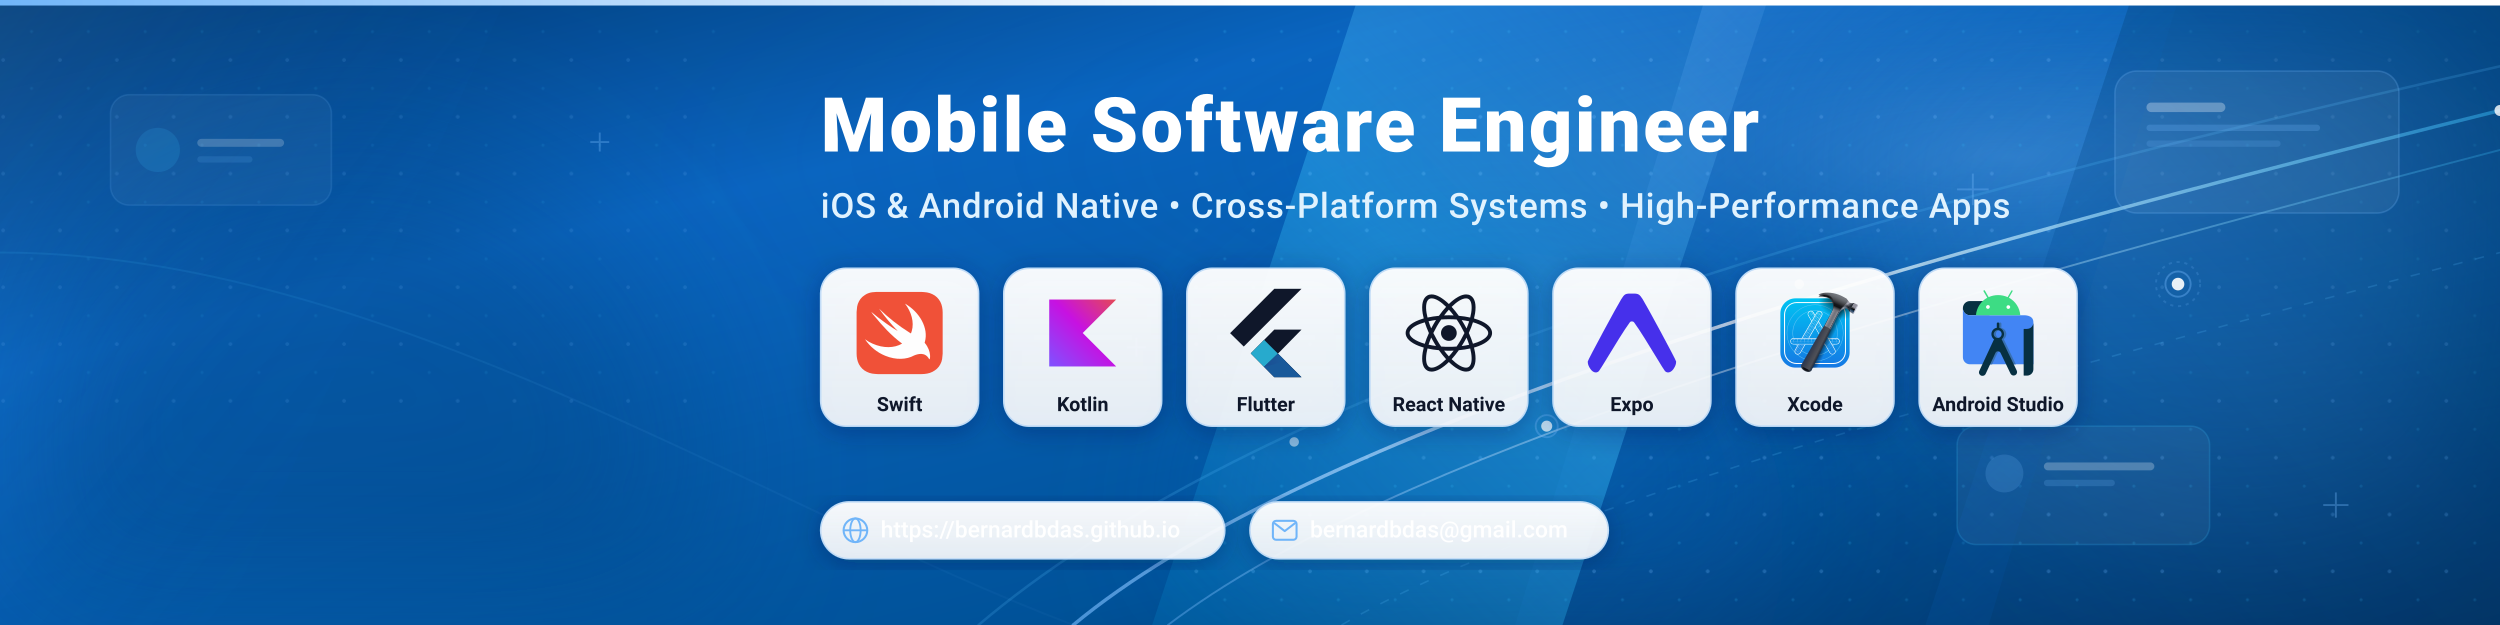
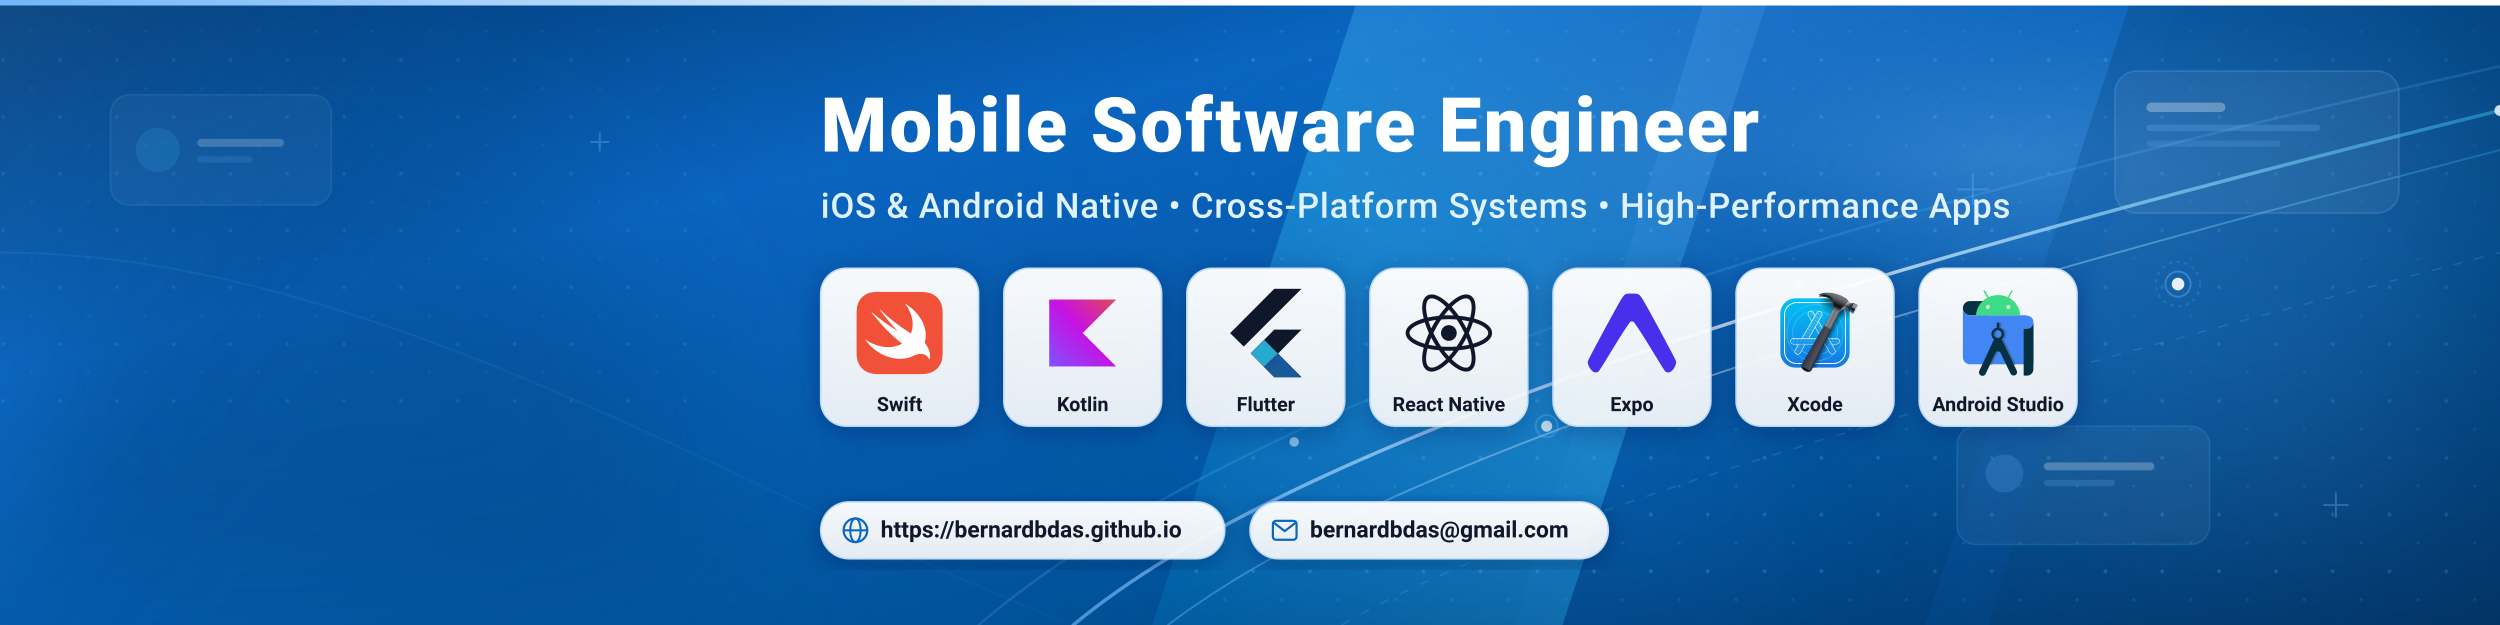
<svg xmlns="http://www.w3.org/2000/svg" width="1584" height="396" viewBox="0 0 1584 396">
  <defs>
    <linearGradient id="bgGrad_linkedin" x1="0%" y1="0%" x2="100%" y2="100%">
      <stop offset="0%" stop-color="#003870" />
      <stop offset="35%" stop-color="#0A66C2" />
      <stop offset="100%" stop-color="#002447" />
    </linearGradient>
    <linearGradient id="cardGrad_linkedin" x1="0%" y1="0%" x2="0%" y2="100%">
      <stop offset="0%" stop-color="#FFFFFF" stop-opacity="0.96" />
      <stop offset="100%" stop-color="#F4F7FB" stop-opacity="0.92" />
    </linearGradient>
    <linearGradient id="accentGlow_linkedin" x1="0%" y1="0%" x2="100%" y2="0%">
      <stop offset="0%" stop-color="#70B5F9" />
      <stop offset="50%" stop-color="#FFFFFF" />
    </linearGradient>
    <filter id="cardShadow_linkedin" x="-20%" y="-20%" width="140%" height="140%">
      <feDropShadow dx="0" dy="3" stdDeviation="8" flood-color="#001E3D" flood-opacity="0.32" />
    </filter>
    <linearGradient id="li_platform_bg" x1="0%" y1="0%" x2="100%" y2="100%">
      <stop offset="0%" stop-color="#003870" />
      <stop offset="30%" stop-color="#0A66C2" />
      <stop offset="70%" stop-color="#005299" />
      <stop offset="100%" stop-color="#002952" />
    </linearGradient>
    <linearGradient id="li_facet_1" x1="0%" y1="0%" x2="100%" y2="100%">
      <stop offset="0%" stop-color="#70B5F9" stop-opacity="0.35" />
      <stop offset="50%" stop-color="#0A66C2" stop-opacity="0.10" />
      <stop offset="100%" stop-color="#004182" stop-opacity="0.40" />
    </linearGradient>
    <linearGradient id="li_facet_2" x1="0%" y1="100%" x2="100%" y2="0%">
      <stop offset="0%" stop-color="#0284C7" stop-opacity="0.25" />
      <stop offset="50%" stop-color="#38BDF8" stop-opacity="0.40" />
      <stop offset="100%" stop-color="#70B5F9" stop-opacity="0.15" />
    </linearGradient>
    <linearGradient id="li_facet_3" x1="100%" y1="0%" x2="0%" y2="100%">
      <stop offset="0%" stop-color="#002D54" stop-opacity="0.50" />
      <stop offset="100%" stop-color="#0A66C2" stop-opacity="0.15" />
    </linearGradient>
    <linearGradient id="li_arc_glow" x1="0%" y1="0%" x2="100%" y2="0%">
      <stop offset="0%" stop-color="#70B5F9" stop-opacity="0.65" />
      <stop offset="50%" stop-color="#FFFFFF" stop-opacity="0.80" />
      <stop offset="100%" stop-color="#38BDF8" stop-opacity="0.45" />
    </linearGradient>
    <linearGradient id="li_arc_secondary" x1="0%" y1="0%" x2="100%" y2="100%">
      <stop offset="0%" stop-color="#38BDF8" stop-opacity="0.30" />
      <stop offset="100%" stop-color="#70B5F9" stop-opacity="0.10" />
    </linearGradient>
    <pattern id="li_dot_matrix" width="36" height="36" patternUnits="userSpaceOnUse">
      <circle cx="2" cy="2" r="1.2" fill="#70B5F9" opacity="0.30" />
      <circle cx="20" cy="20" r="1.0" fill="#38BDF8" opacity="0.20" />
    </pattern>
    <radialGradient id="li_center_glow" cx="80%" cy="25%" r="55%">
      <stop offset="0%" stop-color="#70B5F9" stop-opacity="0.30" />
      <stop offset="50%" stop-color="#0A66C2" stop-opacity="0.10" />
      <stop offset="100%" stop-color="#002952" stop-opacity="0" />
    </radialGradient>
  </defs>
  <rect width="1584" height="396" fill="url(#li_platform_bg)" />
  <g id="pattern_layer" opacity="1.00">
    <rect width="1584" height="396" fill="url(#li_center_glow)" />
    <circle cx="1420" cy="80" r="240" fill="#70B5F9" opacity="0.20" filter="blur(65px)" />
    <circle cx="220" cy="310" r="220" fill="#003A70" opacity="0.35" filter="blur(60px)" />
    <circle cx="950" cy="340" r="180" fill="#0A66C2" opacity="0.25" filter="blur(50px)" />
    <rect x="750" y="0" width="834" height="396" fill="url(#li_dot_matrix)" />
    <rect x="0" y="0" width="460" height="260" fill="url(#li_dot_matrix)" opacity="0.5" />
    <g>
      <polygon points="1350,0 1584,0 1584,396 1220,396" fill="url(#li_facet_3)" />
      <polygon points="1080,0 1380,0 1260,396 960,396" fill="url(#li_facet_1)" />
      <polygon points="860,0 1120,0 990,396 730,396" fill="url(#li_facet_2)" />
      <polygon points="0,0 320,0 140,396 0,396" fill="url(#li_facet_1)" opacity="0.4" />
    </g>
    <g fill="none">
      <path d="M 680 396 C 820 280, 1140 180, 1584 70" stroke="url(#li_arc_glow)" stroke-width="2.2" stroke-linecap="round" />
      <path d="M 740 396 C 880 290, 1180 200, 1584 95" stroke="url(#li_arc_glow)" stroke-width="1.2" stroke-opacity="0.6" stroke-linecap="round" />
      <path d="M 620 396 C 780 260, 1100 150, 1584 42" stroke="url(#li_arc_secondary)" stroke-width="1.6" stroke-linecap="round" />
      <path d="M 850 396 C 980 320, 1280 240, 1584 160" stroke="url(#li_arc_secondary)" stroke-width="1.0" stroke-dasharray="6,8" />
      <path d="M 0 160 C 240 160, 480 320, 680 396" stroke="url(#li_arc_secondary)" stroke-width="1.2" stroke-opacity="0.4" />
    </g>
    <g>
      <rect x="1340" y="45" width="180" height="90" rx="14" fill="#FFFFFF" fill-opacity="0.06" stroke="#70B5F9" stroke-width="1" stroke-opacity="0.25" />
      <rect x="1360" y="65" width="50" height="6" rx="3" fill="#FFFFFF" fill-opacity="0.3" />
      <rect x="1360" y="79" width="110" height="4" rx="2" fill="#70B5F9" fill-opacity="0.25" />
      <rect x="1360" y="89" width="85" height="4" rx="2" fill="#70B5F9" fill-opacity="0.18" />
      <rect x="1240" y="270" width="160" height="75" rx="12" fill="#FFFFFF" fill-opacity="0.05" stroke="#38BDF8" stroke-width="1" stroke-opacity="0.20" />
      <circle cx="1270" cy="300" r="12" fill="#70B5F9" fill-opacity="0.2" />
      <rect x="1295" y="293" width="70" height="5" rx="2.5" fill="#FFFFFF" fill-opacity="0.25" />
      <rect x="1295" y="304" width="45" height="4" rx="2" fill="#70B5F9" fill-opacity="0.2" />
      <rect x="70" y="60" width="140" height="70" rx="12" fill="#FFFFFF" fill-opacity="0.04" stroke="#70B5F9" stroke-width="1" stroke-opacity="0.15" />
      <circle cx="100" cy="95" r="14" fill="#38BDF8" fill-opacity="0.15" />
      <rect x="125" y="88" width="55" height="5" rx="2.5" fill="#FFFFFF" fill-opacity="0.2" />
      <rect x="125" y="99" width="35" height="4" rx="2" fill="#70B5F9" fill-opacity="0.15" />
    </g>
    <g fill="#FFFFFF">
      <circle cx="1584" cy="70" r="3.5" opacity="0.8" />
      <circle cx="1380" cy="180" r="4.0" opacity="0.9" />
      <circle cx="1140" cy="180" r="3.0" opacity="0.6" />
      <circle cx="980" cy="270" r="3.5" opacity="0.7" />
      <circle cx="820" cy="280" r="3.0" opacity="0.5" />
    </g>
    <g fill="none" stroke="#70B5F9" stroke-width="1.2">
      <circle cx="1380" cy="180" r="8" opacity="0.4" />
      <circle cx="1380" cy="180" r="14" opacity="0.2" stroke-dasharray="2,3" />
      <circle cx="980" cy="270" r="7" opacity="0.35" />
    </g>
    <g stroke="#70B5F9" stroke-width="1.2" stroke-opacity="0.35">
      <path d="M 1250 120 L 1250 110 M 1250 120 L 1250 130 M 1250 120 L 1240 120 M 1250 120 L 1260 120" />
      <path d="M 1480 320 L 1480 312 M 1480 320 L 1480 328 M 1480 320 L 1472 320 M 1480 320 L 1488 320" />
      <path d="M 720 220 L 720 214 M 720 220 L 720 226 M 720 220 L 714 220 M 720 220 L 726 220" />
      <path d="M 380 90 L 380 84 M 380 90 L 380 96 M 380 90 L 374 90 M 380 90 L 386 90" />
    </g>
  </g>
  <rect x="0" y="0" width="1584" height="3.5" fill="url(#accentGlow_linkedin)" />
  <text x="520" y="96" font-family="system-ui, -apple-system, BlinkMacSystemFont, 'Segoe UI', Roboto, sans-serif" font-size="48" font-weight="800" fill="#FFFFFF" letter-spacing="1.5">Mobile Software Engineer</text>
  <text x="520" y="138" font-family="system-ui, -apple-system, BlinkMacSystemFont, 'Segoe UI', Roboto, sans-serif" font-size="22" font-weight="500" fill="#E0F2FE" letter-spacing="0.5">iOS &amp; Android Native • Cross-Platform Systems • High-Performance Apps</text>
  <g transform="translate(520, 170)">
    <rect width="100" height="100" rx="16" fill="url(#cardGrad_linkedin)" stroke="#C2DCF7" stroke-width="1" filter="url(#cardShadow_linkedin)" />
    <svg x="22.0" y="13.0" width="56.0" height="56.0" viewBox="0 0 128 128">
      <path fill="#f05138" d="M126.33 34.06a39.32 39.32 0 00-.79-7.83 28.78 28.78 0 00-2.65-7.58 28.84 28.84 0 00-4.76-6.32 23.42 23.42 0 00-6.62-4.55 27.27 27.27 0 00-7.68-2.53c-2.65-.51-5.56-.51-8.21-.76H30.25a45.46 45.46 0 00-6.09.51 21.82 21.82 0 00-5.82 1.52c-.53.25-1.32.51-1.85.76a33.82 33.82 0 00-5 3.28c-.53.51-1.06.76-1.59 1.26a22.41 22.41 0 00-4.76 6.32 23.61 23.61 0 00-2.65 7.58 78.5 78.5 0 00-.79 7.83v60.39a39.32 39.32 0 00.79 7.83 28.78 28.78 0 002.65 7.58 28.84 28.84 0 004.76 6.32 23.42 23.42 0 006.62 4.55 27.27 27.27 0 007.68 2.53c2.65.51 5.56.51 8.21.76h63.22a45.08 45.08 0 008.21-.76 27.27 27.27 0 007.68-2.53 30.13 30.13 0 006.62-4.55 22.41 22.41 0 004.76-6.32 23.61 23.61 0 002.65-7.58 78.49 78.49 0 00.79-7.83V34.06z" />
      <path fill="#fefefe" d="M85 96.5c-11.11 6.13-26.38 6.76-41.75.47A64.53 64.53 0 0113.84 73a50 50 0 0010.85 6.32c15.87 7.1 31.73 6.61 42.9 0-15.9-11.66-29.4-26.82-39.46-39.2a43.47 43.47 0 01-5.29-6.82c12.16 10.61 31.5 24 38.38 27.79a271.77 271.77 0 01-27-32.34 266.8 266.8 0 0044.47 34.87c.71.38 1.26.7 1.7 1a32.7 32.7 0 001.21-3.51c3.71-12.89-.53-27.54-9.79-39.67C93.25 33.81 106 57.05 100.66 76.51c-.14.53-.29 1-.45 1.55l.19.22c10.59 12.63 7.68 26 6.35 23.5C101 91 90.37 94.33 85 96.5z" />
    </svg>
    <text x="50.0" y="90.5" font-family="system-ui, -apple-system, BlinkMacSystemFont, 'Segoe UI', Roboto, sans-serif" font-size="12.5" font-weight="600" fill="#0F172A" text-anchor="middle">Swift</text>
  </g>
  <g transform="translate(636, 170)">
    <rect width="100" height="100" rx="16" fill="url(#cardGrad_linkedin)" stroke="#C2DCF7" stroke-width="1" filter="url(#cardShadow_linkedin)" />
    <svg x="22.0" y="13.0" width="56.0" height="56.0" viewBox="0 0 128 128">
      <defs>
        <linearGradient id="b1_a" x1="500.003" x2="-.097" y1="579.106" y2="1079.206" gradientTransform="translate(15.534 -96.774) scale(.1939)" gradientUnits="userSpaceOnUse">
          <stop offset=".003" stop-color="#e44857" />
          <stop offset=".469" stop-color="#c711e1" />
          <stop offset="1" stop-color="#7f52ff" />
        </linearGradient>
      </defs>
      <path fill="url(#b1_a)" d="M112.484 112.484H15.516V15.516h96.968L64 64Zm0 0" />
    </svg>
    <text x="50.0" y="90.5" font-family="system-ui, -apple-system, BlinkMacSystemFont, 'Segoe UI', Roboto, sans-serif" font-size="12.5" font-weight="600" fill="#0F172A" text-anchor="middle">Kotlin</text>
  </g>
  <g transform="translate(752, 170)">
    <rect width="100" height="100" rx="16" fill="url(#cardGrad_linkedin)" stroke="#C2DCF7" stroke-width="1" filter="url(#cardShadow_linkedin)" />
    <svg x="22.0" y="13.0" width="56.0" height="56.0" viewBox="0 0 128 128">
      <g fill="#3FB6D3">
        <path d="M12.3 64.2L76.3 0h39.4L32.1 83.6zM76.3 128h39.4L81.6 93.9l34.1-34.8H76.3L42.2 93.5z" fill="#0F172A" />
      </g>
      <path fill="#27AACD" d="M81.6 93.9l-20-20-19.4 19.6 19.4 19.6z" />
      <path fill="#19599A" d="M115.7 128L81.6 93.9l-20 19.2L76.3 128z" />
      <linearGradient id="b2_flutter-original-a" gradientUnits="userSpaceOnUse" x1="59.365" y1="116.36" x2="86.825" y2="99.399">
        <stop offset="0" stop-color="#1b4e94" />
        <stop offset=".63" stop-color="#1a5497" />
        <stop offset="1" stop-color="#195a9b" />
      </linearGradient>
      <path fill="url(#b2_flutter-original-a)" d="M61.6 113.1l30.8-8.4-10.8-10.8z" />
    </svg>
    <text x="50.0" y="90.5" font-family="system-ui, -apple-system, BlinkMacSystemFont, 'Segoe UI', Roboto, sans-serif" font-size="12.5" font-weight="600" fill="#0F172A" text-anchor="middle">Flutter</text>
  </g>
  <g transform="translate(868, 170)">
    <rect width="100" height="100" rx="16" fill="url(#cardGrad_linkedin)" stroke="#C2DCF7" stroke-width="1" filter="url(#cardShadow_linkedin)" />
    <svg x="22.0" y="13.0" width="56.0" height="56.0" viewBox="0 0 128 128">
      <g fill="#61DAFB">
        <circle cx="64" cy="64" r="11.4" fill="#0F172A" />
        <path d="M107.3 45.2c-2.2-.8-4.5-1.6-6.9-2.3.6-2.4 1.1-4.8 1.5-7.1 2.1-13.2-.2-22.5-6.6-26.1-1.9-1.1-4-1.6-6.4-1.6-7 0-15.9 5.2-24.9 13.9-9-8.7-17.9-13.9-24.9-13.9-2.4 0-4.5.5-6.4 1.6-6.4 3.7-8.7 13-6.6 26.1.4 2.3.9 4.7 1.5 7.1-2.4.7-4.7 1.4-6.9 2.3C8.2 50 1.4 56.6 1.4 64s6.9 14 19.3 18.8c2.2.8 4.5 1.6 6.9 2.3-.6 2.4-1.1 4.8-1.5 7.1-2.1 13.2.2 22.5 6.6 26.1 1.9 1.1 4 1.6 6.4 1.6 7.1 0 16-5.2 24.9-13.9 9 8.7 17.9 13.9 24.9 13.9 2.4 0 4.5-.5 6.4-1.6 6.4-3.7 8.7-13 6.6-26.1-.4-2.3-.9-4.7-1.5-7.1 2.4-.7 4.7-1.4 6.9-2.3 12.5-4.8 19.3-11.4 19.3-18.8s-6.8-14-19.3-18.8zM92.5 14.7c4.1 2.4 5.5 9.8 3.8 20.3-.3 2.1-.8 4.3-1.4 6.6-5.2-1.2-10.7-2-16.5-2.5-3.4-4.8-6.9-9.1-10.4-13 7.4-7.3 14.9-12.3 21-12.3 1.3 0 2.5.3 3.5.9zM81.3 74c-1.8 3.2-3.9 6.4-6.1 9.6-3.7.3-7.4.4-11.2.4-3.9 0-7.6-.1-11.2-.4-2.2-3.2-4.2-6.4-6-9.6-1.9-3.3-3.7-6.7-5.3-10 1.6-3.3 3.4-6.7 5.3-10 1.8-3.2 3.9-6.4 6.1-9.6 3.7-.3 7.4-.4 11.2-.4 3.9 0 7.6.1 11.2.4 2.2 3.2 4.2 6.4 6 9.6 1.9 3.3 3.7 6.7 5.3 10-1.7 3.3-3.4 6.6-5.3 10zm8.3-3.3c1.5 3.5 2.7 6.9 3.8 10.3-3.4.8-7 1.4-10.8 1.9 1.2-1.9 2.5-3.9 3.6-6 1.2-2.1 2.3-4.2 3.4-6.2zM64 97.8c-2.4-2.6-4.7-5.4-6.9-8.3 2.3.1 4.6.2 6.9.2 2.3 0 4.6-.1 6.9-.2-2.2 2.9-4.5 5.7-6.9 8.3zm-18.6-15c-3.8-.5-7.4-1.1-10.8-1.9 1.1-3.3 2.3-6.8 3.8-10.3 1.1 2 2.2 4.1 3.4 6.1 1.2 2.2 2.4 4.1 3.6 6.1zm-7-25.5c-1.5-3.5-2.7-6.9-3.8-10.3 3.4-.8 7-1.4 10.8-1.9-1.2 1.9-2.5 3.9-3.6 6-1.2 2.1-2.3 4.2-3.4 6.2zM64 30.2c2.4 2.6 4.7 5.4 6.9 8.3-2.3-.1-4.6-.2-6.9-.2-2.3 0-4.6.1-6.9.2 2.2-2.9 4.5-5.7 6.9-8.3zm22.2 21l-3.6-6c3.8.5 7.4 1.1 10.8 1.9-1.1 3.3-2.3 6.8-3.8 10.3-1.1-2.1-2.2-4.2-3.4-6.2zM31.7 35c-1.7-10.5-.3-17.9 3.8-20.3 1-.6 2.2-.9 3.5-.9 6 0 13.5 4.9 21 12.3-3.5 3.8-7 8.2-10.4 13-5.8.5-11.3 1.4-16.5 2.5-.6-2.3-1-4.5-1.4-6.6zM7 64c0-4.7 5.7-9.7 15.7-13.4 2-.8 4.2-1.5 6.4-2.1 1.6 5 3.6 10.3 6 15.6-2.4 5.3-4.5 10.5-6 15.5C15.3 75.6 7 69.6 7 64zm28.5 49.3c-4.1-2.4-5.5-9.8-3.8-20.3.3-2.1.8-4.3 1.4-6.6 5.2 1.2 10.7 2 16.5 2.5 3.4 4.8 6.9 9.1 10.4 13-7.4 7.3-14.9 12.3-21 12.3-1.3 0-2.5-.3-3.5-.9zM96.3 93c1.7 10.5.3 17.9-3.8 20.3-1 .6-2.2.9-3.5.9-6 0-13.5-4.9-21-12.3 3.5-3.8 7-8.2 10.4-13 5.8-.5 11.3-1.4 16.5-2.5.6 2.3 1 4.5 1.4 6.6zm9-15.6c-2 .8-4.2 1.5-6.4 2.1-1.6-5-3.6-10.3-6-15.6 2.4-5.3 4.5-10.5 6-15.5 13.8 4 22.1 10 22.1 15.6 0 4.7-5.8 9.7-15.7 13.4z" fill="#0F172A" />
      </g>
    </svg>
    <text x="50.0" y="90.5" font-family="system-ui, -apple-system, BlinkMacSystemFont, 'Segoe UI', Roboto, sans-serif" font-size="12.5" font-weight="600" fill="#0F172A" text-anchor="middle">React Native</text>
  </g>
  <g transform="translate(984, 170)">
    <rect width="100" height="100" rx="16" fill="url(#cardGrad_linkedin)" stroke="#C2DCF7" stroke-width="1" filter="url(#cardShadow_linkedin)" />
    <svg x="22.0" y="13.0" width="56.0" height="56.0" viewBox="0 0 128 128">
      <path fill="#4630EB" d="M60.654 48.883c1.051-1.534 2.197-1.727 3.127-1.727s2.475.193 3.527 1.727C75.556 60.12 89.173 82.512 99.22 99.035c6.555 10.767 11.586 19.043 12.622 20.095 3.874 3.952 9.189 1.489 12.278-2.995 3.039-4.412 3.88-7.512 3.88-10.817 0-2.253-44.052-83.515-48.486-90.28C75.25 8.534 73.856 6.89 66.56 6.89h-5.469c-7.28 0-8.331 1.644-12.599 8.148C44.058 21.803 0 103.065 0 105.313c0 3.31.847 6.41 3.892 10.822 3.088 4.484 8.403 6.947 12.278 2.99 1.03-1.053 6.061-9.323 12.615-20.095 10.047-16.518 23.62-38.91 31.874-50.153z" />
    </svg>
    <text x="50.0" y="90.5" font-family="system-ui, -apple-system, BlinkMacSystemFont, 'Segoe UI', Roboto, sans-serif" font-size="12.5" font-weight="600" fill="#0F172A" text-anchor="middle">Expo</text>
  </g>
  <g transform="translate(1100, 170)">
    <rect width="100" height="100" rx="16" fill="url(#cardGrad_linkedin)" stroke="#C2DCF7" stroke-width="1" filter="url(#cardShadow_linkedin)" />
    <svg x="22.0" y="13.0" width="56.0" height="56.0" viewBox="0 0 128 128">
      <linearGradient id="b5_xcode-original-a" gradientUnits="userSpaceOnUse" x1="63.947" y1="114.165" x2="63.947" y2="13.784">
        <stop offset="0" stop-color="#1578e4" />
        <stop offset="1" stop-color="#00c3f2" />
      </linearGradient>
      <path d="M35.7 13.8h56.5c12.1 0 21.9 9.8 21.9 21.9v56.5c0 12.1-9.8 21.9-21.9 21.9H35.7c-12.1 0-21.9-9.8-21.9-21.9V35.7c0-12.1 9.8-21.9 21.9-21.9z" fill="url(#b5_xcode-original-a)" />
      <path fill="#FFF" d="M90.5 19.2H37.4c-10.1 0-18.3 8.2-18.3 18.3v53.1c0 10.1 8.2 18.3 18.3 18.3h53.1c10.1 0 18.3-8.2 18.3-18.3V37.4c0-10.1-8.2-18.2-18.3-18.2zm16.8 71.6c0 9.2-7.4 16.6-16.6 16.6H37.2c-9.1 0-16.6-7.4-16.6-16.6V37.2c0-9.2 7.4-16.6 16.6-16.6h53.6c9.1 0 16.6 7.4 16.6 16.6v53.6z" />
      <path d="M64.1 22.8c-22.6 0-41 18.4-41 41s18.4 41 41 41c22.7 0 41-18.4 41-41s-18.4-41-41-41zm0 81.4c-22.3 0-40.4-18.1-40.4-40.4s18.1-40.4 40.4-40.4c22.3 0 40.4 18.1 40.4 40.4s-18.1 40.4-40.4 40.4z" fill="#69c5f3" />
      <path d="M64.1 31.2c-18.1 0-32.7 14.6-32.7 32.7S46 96.5 64.1 96.5s32.7-14.6 32.7-32.7-14.7-32.6-32.7-32.6zm0 64.6c-17.7 0-32-14.3-32-32s14.3-32 32-32 32 14.3 32 32-14.4 32-32 32z" fill="#68c5f4" />
      <path fill="#FFF" d="M32.8 71.3h62.4c2.6 0 4.6 2.1 4.6 4.6 0 2.6-2.1 4.6-4.6 4.6H32.8c-2.6 0-4.6-2.1-4.6-4.6-.1-2.5 2-4.6 4.6-4.6z" />
      <path d="M32.6 72.2h62.6c2 0 3.7 1.6 3.7 3.7v.1c0 2-1.6 3.7-3.7 3.7H32.6c-2 0-3.7-1.6-3.7-3.7v-.2c.1-2 1.7-3.6 3.7-3.6z" fill="#0a93e9" />
      <path d="M31.1 79.3h65.7l.5-.3H30.6l.5.3z" fill="#1694ea" />
      <path d="M29.6 78.1h68.6l.2-.3h-69l.2.3z" fill="#319dec" />
      <path d="M29 76.2h69.9v-.4H29v.4z" fill="#65b1ee" />
      <path d="M29.7 73.7h68.6l.1.2.1.2h-69l.1-.2.1-.2z" fill="#8ec6f3" />
      <path d="M31.2 72.5h65.6l.3.1.3.2H30.6l.3-.2.3-.1z" fill="#95caf3" />
      <linearGradient id="b5_xcode-original-b" gradientUnits="userSpaceOnUse" x1="94.037" y1="79.666" x2="94.037" y2="72.184">
        <stop offset="0" stop-color="#1492e7" />
        <stop offset="1" stop-color="#dbedfb" />
      </linearGradient>
      <path d="M93.4 72.2h-.5s1.7 1.2 1.7 3.9c0 2.5-1.7 3.6-1.7 3.6h.5s1.7-.8 1.7-3.6c0-3-1.7-3.9-1.7-3.9z" fill="url(#b5_xcode-original-b)" />
      <linearGradient id="b5_xcode-original-c" gradientUnits="userSpaceOnUse" x1="89.042" y1="79.666" x2="89.042" y2="72.184">
        <stop offset="0" stop-color="#1492e7" />
        <stop offset="1" stop-color="#dbedfb" />
      </linearGradient>
      <path d="M88.6 72.2h-.5s1.5 1.4 1.5 3.9c0 2.2-1.5 3.6-1.5 3.6h.5s1.5-1.1 1.5-3.6c-.1-2.7-1.5-3.9-1.5-3.9z" fill="url(#b5_xcode-original-c)" />
      <linearGradient id="b5_xcode-original-d" gradientUnits="userSpaceOnUse" x1="63.947" y1="79.666" x2="63.947" y2="72.184">
        <stop offset="0" stop-color="#1492e7" />
        <stop offset="1" stop-color="#dbedfb" />
      </linearGradient>
      <path d="M63.7 72.2h.5v7.5h-.5v-7.5z" fill="url(#b5_xcode-original-d)" />
      <linearGradient id="b5_xcode-original-e" gradientUnits="userSpaceOnUse" x1="58.952" y1="79.666" x2="58.952" y2="72.184">
        <stop offset="0" stop-color="#1492e7" />
        <stop offset="1" stop-color="#dbedfb" />
      </linearGradient>
      <path d="M58.8 72.2h.5s-.2 1.9-.2 3.9c0 1.8.2 3.6.2 3.6h-.5s-.2-1.8-.2-3.6c0-2 .2-3.9.2-3.9z" fill="url(#b5_xcode-original-e)" />
      <linearGradient id="b5_xcode-original-f" gradientUnits="userSpaceOnUse" x1="53.958" y1="79.666" x2="53.958" y2="72.184">
        <stop offset="0" stop-color="#1492e7" />
        <stop offset="1" stop-color="#dbedfb" />
      </linearGradient>
      <path d="M54 72.2h.5s-.5 1.9-.5 3.9c0 1.8.5 3.6.5 3.6H54s-.5-1.8-.5-3.6c0-2 .5-3.9.5-3.9z" fill="url(#b5_xcode-original-f)" />
      <linearGradient id="b5_xcode-original-g" gradientUnits="userSpaceOnUse" x1="48.963" y1="79.666" x2="48.963" y2="72.184">
        <stop offset="0" stop-color="#1492e7" />
        <stop offset="1" stop-color="#dbedfb" />
      </linearGradient>
      <path d="M49.1 72.2h.5s-.7 1.9-.7 3.9c0 1.8.7 3.6.7 3.6h-.5s-.7-1.8-.7-3.6c0-2 .7-3.9.7-3.9z" fill="url(#b5_xcode-original-g)" />
      <linearGradient id="b5_xcode-original-h" gradientUnits="userSpaceOnUse" x1="43.968" y1="79.666" x2="43.968" y2="72.184">
        <stop offset="0" stop-color="#1492e7" />
        <stop offset="1" stop-color="#dbedfb" />
      </linearGradient>
      <path d="M44.2 72.2h.5s-1 1.6-1 3.9c0 2 1 3.6 1 3.6h-.5s-1-1.6-1-3.6c0-2.3 1-3.9 1-3.9z" fill="url(#b5_xcode-original-h)" />
      <linearGradient id="b5_xcode-original-i" gradientUnits="userSpaceOnUse" x1="38.852" y1="79.666" x2="38.852" y2="72.184">
        <stop offset="0" stop-color="#1492e7" />
        <stop offset="1" stop-color="#dbedfb" />
      </linearGradient>
      <path d="M39.3 72.2h.5s-1.5 1.4-1.5 3.9c0 2.2 1.5 3.6 1.5 3.6h-.5s-1.5-1.1-1.5-3.6c.1-2.7 1.5-3.9 1.5-3.9z" fill="url(#b5_xcode-original-i)" />
      <linearGradient id="b5_xcode-original-j" gradientUnits="userSpaceOnUse" x1="33.857" y1="79.666" x2="33.857" y2="72.184">
        <stop offset="0" stop-color="#1492e7" />
        <stop offset="1" stop-color="#dbedfb" />
      </linearGradient>
      <path d="M34.5 72.2h.5s-1.7 1.2-1.7 3.9c0 2.5 1.7 3.6 1.7 3.6h-.5s-1.7-.8-1.7-3.6c0-3 1.7-3.9 1.7-3.9z" fill="url(#b5_xcode-original-j)" />
      <path fill="#FFF" d="M62 34.1l31.2 54c1.3 2.2.5 5-1.7 6.3-2.2 1.3-5 .5-6.3-1.7L54 38.7c-1.3-2.2-.5-5 1.7-6.3 2.2-1.3 5-.5 6.3 1.7z" />
      <linearGradient id="b5_xcode-original-k" gradientUnits="userSpaceOnUse" x1="73.58" y1="94.25" x2="73.58" y2="32.642">
        <stop offset="0" stop-color="#1285e7" />
        <stop offset="1" stop-color="#00b5ef" />
      </linearGradient>
      <path d="M61.2 34.5l31.3 54.2c1 1.7.4 4-1.3 5l-.2.1c-1.7 1-4 .4-5-1.3L54.7 38.2c-1-1.7-.4-4 1.3-5l.1-.1c1.8-1 4.1-.4 5.1 1.4z" fill="url(#b5_xcode-original-k)" />
      <linearGradient id="b5_xcode-original-l" gradientUnits="userSpaceOnUse" x1="87.464" y1="93.978" x2="54.081" y2="36.156">
        <stop offset="0" stop-color="#2b90e7" />
        <stop offset="1" stop-color="#00b6ef" />
      </linearGradient>
      <path d="M54.2 36.7L87 93.6l.2.1.2.1.2.1-33.4-57.8v.6z" fill="url(#b5_xcode-original-l)" />
      <linearGradient id="b5_xcode-original-m" gradientUnits="userSpaceOnUse" x1="89.073" y1="94.327" x2="54.583" y2="34.589">
        <stop offset="0" stop-color="#3795ea" />
        <stop offset="1" stop-color="#49c4f2" />
      </linearGradient>
      <path d="M54.5 34.8l34.3 59.4h.4L54.7 34.5l-.1.2-.1.1z" fill="url(#b5_xcode-original-m)" />
      <linearGradient id="b5_xcode-original-n" gradientUnits="userSpaceOnUse" x1="91.026" y1="93.735" x2="56.072" y2="33.193">
        <stop offset="0" stop-color="#3696ea" />
        <stop offset="1" stop-color="#90d9f6" />
      </linearGradient>
      <path d="M55.9 33.3l35 60.5.3-.2-35-60.5-.3.2z" fill="url(#b5_xcode-original-n)" />
      <linearGradient id="b5_xcode-original-o" gradientUnits="userSpaceOnUse" x1="92.582" y1="92.332" x2="58.065" y2="32.547">
        <stop offset="0" stop-color="#3097ea" />
        <stop offset="1" stop-color="#b5e5f9" />
      </linearGradient>
      <path d="M58.4 32.7L92.6 92l-.1.2-.1.2-34.5-59.8h.2l.3.1z" fill="url(#b5_xcode-original-o)" />
      <linearGradient id="b5_xcode-original-p" gradientUnits="userSpaceOnUse" x1="93.083" y1="90.686" x2="59.741" y2="32.936">
        <stop offset="0" stop-color="#3a98ea" />
        <stop offset="1" stop-color="#bce7fa" />
      </linearGradient>
      <path d="M60.2 33.3L93 90.1v.6L59.6 33l.2.1.2.1.2.1z" fill="url(#b5_xcode-original-p)" />
      <path fill="#3c98ea" d="M91.5 86.9l-.2-.4s-.2 2-2.4 3.4c-2.1 1.3-4 .4-4 .4l.2.4s1.6 1.1 4-.4c2.4-1.4 2.4-3.4 2.4-3.4zM89 82.7l-.2-.4s-.5 2-2.6 3.2c-1.9 1.2-3.8.6-3.8.6l.2.4s1.7.7 3.9-.6c2.2-1.3 2.5-3.2 2.5-3.2z" />
      <path d="M86.6 78.5l-.2-.4s-.9 1.7-2.8 2.8c-1.7 1-3.6 1-3.6 1l.2.4s1.8 0 3.6-1c1.9-1.1 2.8-2.8 2.8-2.8z" fill="#4ca4ed" />
      <path d="M84.2 74.3l-.2-.4s-1.3 1.7-3 2.6c-1.6.9-3.5 1.2-3.5 1.2l.2.4s1.9-.3 3.5-1.2c1.6-.9 3-2.6 3-2.6z" fill="#4da7ee" />
      <linearGradient id="b5_xcode-original-q" gradientUnits="userSpaceOnUse" x1="67.981" y1="61.226" x2="74.457" y2="57.487">
        <stop offset="0" stop-color="#00a4ec" />
        <stop offset="1" stop-color="#b9dff6" />
      </linearGradient>
      <path d="M74.3 57.3l.2.4s-1.7.8-3.4 1.7c-1.6.9-3 2.1-3 2.1l-.2-.4s1.5-1.2 3-2.1c1.7-.9 3.4-1.7 3.4-1.7z" fill="url(#b5_xcode-original-q)" />
      <linearGradient id="b5_xcode-original-r" gradientUnits="userSpaceOnUse" x1="65.487" y1="56.906" x2="71.962" y2="53.167">
        <stop offset="0" stop-color="#00a4ec" />
        <stop offset="1" stop-color="#b9dff6" />
      </linearGradient>
      <path d="M71.9 53.1l.2.4s-1.9.6-3.5 1.6c-1.6.9-2.9 2.3-2.9 2.3l-.2-.4s1.3-1.4 2.9-2.3c1.6-1.1 3.5-1.6 3.5-1.6z" fill="url(#b5_xcode-original-r)" />
      <path d="M67.4 49.8c1.3-.4 2.3-.6 2.3-.6l-.2-.4s-.9.1-1.9.5c-.6.2-.7.7-.2.5z" fill="#9dd4f7" />
      <linearGradient id="b5_xcode-original-s" gradientUnits="userSpaceOnUse" x1="57.93" y1="43.819" x2="64.364" y2="40.105">
        <stop offset="0" stop-color="#00b4ef" />
        <stop offset="1" stop-color="#c3e9fa" />
      </linearGradient>
      <path d="M64.6 40.5l.2.4s-1.9-.5-4.1.7c-1.9 1.2-2.3 3.1-2.3 3.1l-.2-.4s.2-1.7 2.3-3c2.2-1.4 4.1-.8 4.1-.8z" fill="url(#b5_xcode-original-s)" />
      <linearGradient id="b5_xcode-original-t" gradientUnits="userSpaceOnUse" x1="55.424" y1="39.477" x2="61.9" y2="35.738">
        <stop offset="0" stop-color="#00b4ef" />
        <stop offset="1" stop-color="#c3e9fa" />
      </linearGradient>
      <path d="M62.2 36.2l.3.4s-2-.8-4.3.5C56 38.5 56 40.4 56 40.4l-.3-.4s-.2-1.7 2.2-3.2c2.5-1.5 4.3-.6 4.3-.6z" fill="url(#b5_xcode-original-t)" />
      <path fill="#FFF" d="M55.5 71.3c8.7-15 18.7-32.4 18.7-32.4 1.3-2.2.5-5-1.7-6.3-2.2-1.3-5-.5-6.3 1.7 0 0-12.2 21.2-21.4 37h10.7zm-5.4 9.2C45.9 87.7 43 92.9 43 92.9c-1.3 2.2-4.1 3-6.3 1.7s-3-4.1-1.7-6.3c0 0 1.7-3.1 4.4-7.7 3.4-.1 9.6-.1 10.7-.1z" />
      <linearGradient id="b5_xcode-original-u" gradientUnits="userSpaceOnUse" x1="54.566" y1="94.401" x2="54.566" y2="32.794">
        <stop offset="0" stop-color="#1285e7" />
        <stop offset="1" stop-color="#00b5ef" />
      </linearGradient>
      <path d="M54.4 71.3c8.8-15.2 19-32.9 19-32.9 1-1.7.4-4-1.3-5l-.1-.1c-1.7-1-4-.4-5 1.3 0 0-12 20.8-21.2 36.7h8.6zm-5.3 9.2c-4 7-6.9 12-6.9 12-1 1.7-3.2 2.3-5 1.3H37c-1.7-1-2.3-3.2-1.3-5 0 0 1.9-3.3 4.8-8.3h8.6z" fill="url(#b5_xcode-original-u)" />
      <linearGradient id="b5_xcode-original-v" gradientUnits="userSpaceOnUse" x1="40.681" y1="94.131" x2="74.064" y2="36.311">
        <stop offset="0" stop-color="#3194e9" />
        <stop offset="1" stop-color="#71cff4" />
      </linearGradient>
      <path d="M54.1 71.3L74 36.9v-.6s-11 19.1-20.2 35h.3zm-5.4 9.2l-7.6 13.2-.3.2-.3.1s3.4-5.9 7.8-13.5h.4z" fill="url(#b5_xcode-original-v)" />
      <linearGradient id="b5_xcode-original-w" gradientUnits="userSpaceOnUse" x1="39.063" y1="94.482" x2="73.557" y2="34.736">
        <stop offset="0" stop-color="#5aa6ec" />
        <stop offset="1" stop-color="#a2def8" />
      </linearGradient>
      <path d="M52.6 71.3l21-36.3-.1-.2-.1-.2S61.9 54.5 52.3 71.2l.3.1zm-5.3 9.2l-8 13.8h-.4s3.4-5.9 8-13.9c.2.1.4.1.4.1z" fill="url(#b5_xcode-original-w)" />
      <linearGradient id="b5_xcode-original-x" gradientUnits="userSpaceOnUse" x1="37.118" y1="93.885" x2="72.072" y2="33.343">
        <stop offset="0" stop-color="#66abee" />
        <stop offset="1" stop-color="#bee8fa" />
      </linearGradient>
      <path d="M50.4 71.3c9.9-17.1 21.8-37.8 21.8-37.8l-.3-.2-22 38h.5zM45 80.6C40.6 88.3 37.3 94 37.3 94l-.3-.2s3.2-5.6 7.6-13.2c.2-.1.1-.1.4 0z" fill="url(#b5_xcode-original-x)" />
      <linearGradient id="b5_xcode-original-y" gradientUnits="userSpaceOnUse" x1="35.568" y1="92.482" x2="70.085" y2="32.697">
        <stop offset="0" stop-color="#7bb6f0" />
        <stop offset="1" stop-color="#b1e3f9" />
      </linearGradient>
      <path d="M48 71.3c9.9-17.1 22.2-38.5 22.2-38.5h-.4S57.5 54.1 47.6 71.3h.4zm-5.8 9.2c-4 6.9-6.7 11.6-6.7 11.6l.1.2.1.2s2.9-5 7-12h-.5z" fill="url(#b5_xcode-original-y)" />
      <linearGradient id="b5_xcode-original-z" gradientUnits="userSpaceOnUse" x1="35.056" y1="90.872" x2="68.415" y2="33.092">
        <stop offset="0" stop-color="#5aa6ec" />
        <stop offset="1" stop-color="#afe3f9" />
      </linearGradient>
      <path d="M46.5 71.3l22-38.1-.2.1-.2.1-.1.1S55.8 54.6 46.2 71.3h.3zm-5.3 9.2c-3.5 6.1-6 10.4-6 10.4v-.8s2.2-3.8 5.6-9.7c.2.1.2.1.4.1z" fill="url(#b5_xcode-original-z)" />
      <linearGradient id="b5_xcode-original-A" gradientUnits="userSpaceOnUse" x1="66.362" y1="35.689" x2="72.838" y2="39.428">
        <stop offset="0" stop-color="#c1e7fa" />
        <stop offset="1" stop-color="#89d4f5" />
      </linearGradient>
      <path d="M66 36.2l-.2.4s1.8-.9 4.2.4c2.2 1.2 2.3 3.3 2.3 3.3l.2-.4s.2-1.9-2.3-3.3-4.2-.4-4.2-.4z" fill="url(#b5_xcode-original-A)" />
      <linearGradient id="b5_xcode-original-B" gradientUnits="userSpaceOnUse" x1="63.856" y1="40.03" x2="70.332" y2="43.768">
        <stop offset="0" stop-color="#c1e7fa" />
        <stop offset="1" stop-color="#89d4f5" />
      </linearGradient>
      <path d="M63.6 40.5l-.2.4s2-.6 4.1.6c2 1.1 2.4 3 2.4 3l.2-.4s-.2-1.8-2.4-3c-2.3-1.3-4.1-.6-4.1-.6z" fill="url(#b5_xcode-original-B)" />
      <linearGradient id="b5_xcode-original-C" gradientUnits="userSpaceOnUse" x1="61.273" y1="44.505" x2="67.748" y2="48.243">
        <stop offset="0" stop-color="#c1e7fa" />
        <stop offset="1" stop-color="#89d4f5" />
      </linearGradient>
      <path d="M61.1 44.7l-.2.4s1.8-.1 3.8 1.1c1.8 1 2.7 2.6 2.7 2.6l.2-.4s-.9-1.6-2.7-2.6c-1.9-1.1-3.8-1.1-3.8-1.1z" fill="url(#b5_xcode-original-C)" />
      <linearGradient id="b5_xcode-original-D" gradientUnits="userSpaceOnUse" x1="58.761" y1="48.855" x2="65.236" y2="52.594">
        <stop offset="0" stop-color="#b0dff8" />
        <stop offset="1" stop-color="#52bdf2" />
      </linearGradient>
      <path d="M58.7 49l-.2.4s2 .3 3.7 1.3c1.6.9 2.8 2.4 2.8 2.4l.2-.4s-1.2-1.5-2.8-2.4c-1.7-1-3.7-1.3-3.7-1.3z" fill="url(#b5_xcode-original-D)" />
      <linearGradient id="b5_xcode-original-E" gradientUnits="userSpaceOnUse" x1="56.25" y1="53.204" x2="62.727" y2="56.943">
        <stop offset="0" stop-color="#b4def8" />
        <stop offset="1" stop-color="#4eb5f0" />
      </linearGradient>
      <path d="M56.2 53.2l-.2.4s1.9.5 3.6 1.5c1.6.9 2.9 2.2 2.9 2.2l.2-.4s-1.3-1.3-2.9-2.2c-1.6-.9-3.6-1.5-3.6-1.5z" fill="url(#b5_xcode-original-E)" />
      <linearGradient id="b5_xcode-original-F" gradientUnits="userSpaceOnUse" x1="53.74" y1="57.553" x2="60.215" y2="61.291">
        <stop offset="0" stop-color="#b4def8" />
        <stop offset="1" stop-color="#4eb5f0" />
      </linearGradient>
      <path d="M53.8 57.4l-.3.4s1.8.7 3.5 1.7c1.6.9 3 2 3 2l.2-.4s-1.4-1.1-3-2c-1.6-.9-3.4-1.7-3.4-1.7z" fill="url(#b5_xcode-original-F)" />
      <linearGradient id="b5_xcode-original-G" gradientUnits="userSpaceOnUse" x1="51.239" y1="61.886" x2="57.713" y2="65.624">
        <stop offset="0" stop-color="#b5ddf8" />
        <stop offset="1" stop-color="#46aeee" />
      </linearGradient>
      <path d="M51.1 62.1l.2-.4 6.5 3.7-.2.4-6.5-3.7z" fill="url(#b5_xcode-original-G)" />
      <linearGradient id="b5_xcode-original-H" gradientUnits="userSpaceOnUse" x1="48.735" y1="66.22" x2="55.211" y2="69.959">
        <stop offset="0" stop-color="#96cef4" />
        <stop offset="1" stop-color="#46aaee" />
      </linearGradient>
      <path d="M48.7 66.4l.2-.4s1.6 1.2 3.3 2.1c1.6.9 3.2 1.6 3.2 1.6l-.2.3s-1.7-.7-3.3-1.6c-1.7-.9-3.2-2-3.2-2z" fill="url(#b5_xcode-original-H)" />
      <path d="M47.1 71.3c-.5-.4-.8-.7-.8-.7l.2-.4s.6.5 1.4 1.1h-.8z" fill="#73b9f1" />
      <linearGradient id="b5_xcode-original-I" gradientUnits="userSpaceOnUse" x1="42.719" y1="80.135" x2="47.681" y2="83">
        <stop offset="0" stop-color="#8fc1f2" />
        <stop offset="1" stop-color="#3193ea" />
      </linearGradient>
      <path d="M43.2 80.5c.4.3.8.6 1.3.9 1.8 1 3.6.9 3.6.9l-.2.4s-1.8.1-3.6-.9c-.7-.4-1.3-.9-1.7-1.3h.6z" fill="url(#b5_xcode-original-I)" />
      <linearGradient id="b5_xcode-original-J" gradientUnits="userSpaceOnUse" x1="38.634" y1="83.717" x2="45.11" y2="87.456">
        <stop offset="0" stop-color="#8fc1f2" />
        <stop offset="1" stop-color="#3193ea" />
      </linearGradient>
      <path d="M38.9 83.3l.2-.4s.5 2 2.7 3.2c2 1.1 3.8.5 3.8.5l-.2.4s-1.6.7-3.8-.5c-2.3-1.3-2.7-3.2-2.7-3.2z" fill="url(#b5_xcode-original-J)" />
      <linearGradient id="b5_xcode-original-K" gradientUnits="userSpaceOnUse" x1="36.124" y1="88.063" x2="42.599" y2="91.802">
        <stop offset="0" stop-color="#8fc1f2" />
        <stop offset="1" stop-color="#3193ea" />
      </linearGradient>
      <path d="M36.4 87.6l.2-.4s.2 2.1 2.6 3.4c2.2 1.2 3.9.3 3.9.3l-.3.4s-1.5 1.1-3.9-.3c-2.5-1.4-2.5-3.4-2.5-3.4z" fill="url(#b5_xcode-original-K)" />
      <linearGradient id="b5_xcode-original-L" gradientUnits="userSpaceOnUse" x1="76.722" y1="64.933" x2="89.179" y2="71.008">
        <stop offset=".001" />
        <stop offset="1" stop-opacity="0" />
      </linearGradient>
      <path d="M68.8 114.2l42.8-89.9-10.8-5.1-44.6 93.5s1.4.7 3.2 1.5h9.4z" fill="url(#b5_xcode-original-L)" />
      <radialGradient id="b5_xcode-original-M" cx="95.237" cy="25.132" r="16.181" fx="79.585" fy="25.974" gradientTransform="matrix(-.4494 .8933 -1.5457 -.7777 176.886 -40.4)" gradientUnits="userSpaceOnUse">
        <stop offset="0" />
        <stop offset="1" stop-opacity="0" />
      </radialGradient>
      <path d="M94.1 13.8l20 9.5V52C107.2 48.7 61 26.7 61 26.7s3.2-6.7 6.2-12.9h26.9z" fill="url(#b5_xcode-original-M)" />
      <radialGradient id="b5_xcode-original-N" cx="51.211" cy="114.953" r="7.901" fx="51.196" fy="117.292" gradientTransform="matrix(.8979 .4402 -.2506 .5111 34.032 33.662)" gradientUnits="userSpaceOnUse">
        <stop offset=".417" stop-color="#0c0c12" />
        <stop offset="1" stop-color="#3d4651" />
      </radialGradient>
      <path d="M44.5 110.2c-.3.6-.8 1.3-.7 2.4.1 4.1 6.8 7.9 10.7 7.9 2.7 0 3.6-1.1 4.6-3.1s-13.5-9.6-14.6-7.2z" fill="url(#b5_xcode-original-N)" />
      <linearGradient id="b5_xcode-original-O" gradientUnits="userSpaceOnUse" x1="84.758" y1="39.174" x2="94.522" y2="44.149">
        <stop offset="0" stop-color="#344351" />
        <stop offset=".1" stop-color="#9697a0" />
        <stop offset=".181" stop-color="#8b8c95" />
        <stop offset=".351" stop-color="#787a83" />
        <stop offset=".47" stop-color="#71747d" />
        <stop offset=".591" stop-color="#777982" />
        <stop offset=".749" stop-color="#87898f" />
        <stop offset=".8" stop-color="#8e8f94" />
        <stop offset=".849" stop-color="#3d3b42" />
        <stop offset=".9" stop-color="#606e84" />
      </linearGradient>
      <path d="M90.6 25.1s10.3 2.5 11.1 3.2-1.3 4.7-1.7 5.3c-3.3 4-13.6 26.1-13.6 26.1l-9.5-5.4s8.5-15.8 11.5-21.4c1.9-3.8 2.2-7.8 2.2-7.8z" fill="url(#b5_xcode-original-O)" />
      <linearGradient id="b5_xcode-original-P" gradientUnits="userSpaceOnUse" x1="117.884" y1="29.257" x2="106.863" y2="14.364">
        <stop offset=".27" stop-color="#262b33" />
        <stop offset=".45" stop-color="#74747e" />
        <stop offset=".54" stop-color="#b0b0bc" />
        <stop offset=".73" stop-color="#74747e" />
      </linearGradient>
      <path d="M114.4 19.9c1.8 1.3 4.2 1 6.1.7 1.3-.2-.7 1.7-2.9 6.1s-2.1 4.7-2.4 4.4c-.3-.3-10.2-5.9-9.9-6.4.4-.5 2-11.4 2.8-11.1 2.9.7 3.4 4.2 6.3 6.3z" fill="url(#b5_xcode-original-P)" />
      <linearGradient id="b5_xcode-original-Q" gradientUnits="userSpaceOnUse" x1="98.542" y1="30.424" x2="114.815" y2="28.322">
        <stop offset=".14" stop-color="#606e84" />
        <stop offset=".4" stop-color="#9899a5" />
        <stop offset=".73" stop-color="#475768" />
        <stop offset=".92" stop-color="#262b33" />
      </linearGradient>
      <path d="M99 32.2c.7-1.1 3.9-7.9 9-7.9 2.3 0 6.7 5.8 7.1 6.6.3.7-.7 3.5-1.2 2.2-.6-1.5-3.1-4.7-5.8-4.7s-6.4 3.1-7.3 4.2c-.9 1-2.5.7-1.8-.4z" fill="url(#b5_xcode-original-Q)" />
      <linearGradient id="b5_xcode-original-R" gradientUnits="userSpaceOnUse" x1="106.128" y1="31.808" x2="104.549" y2="22.854">
        <stop offset="0" stop-color="#101215" stop-opacity=".1" />
        <stop offset=".46" stop-color="#101215" stop-opacity=".7" />
        <stop offset=".7" stop-color="#474951" />
        <stop offset=".91" stop-color="#7b7d88" />
      </linearGradient>
      <path d="M98.8 31.8c.5-.8 2.8-4.3 3.9-5.4s3.9-4 6.3-4.4c2.4-.4 4.9 4.5 4.1 5.5-.6.7-1.6-.1-2.8-1.1-1.2-.9-2-2.7-5.8.2-1.3 1-2.6 1.8-5.6 6.1-.8 1.1-.6-.1-.1-.9z" fill="url(#b5_xcode-original-R)" />
      <linearGradient id="b5_xcode-original-S" gradientUnits="userSpaceOnUse" x1="58.131" y1="81.721" x2="73.237" y2="89.154">
        <stop offset=".115" stop-color="#2c3952" />
        <stop offset=".374" stop-color="#3d414e" />
        <stop offset=".55" stop-color="#474a54" />
        <stop offset=".754" stop-color="#4e5057" />
        <stop offset=".892" stop-color="#323945" />
        <stop offset="1" stop-color="#143052" />
      </linearGradient>
      <path d="M86.4 61c.4-.8.9-2-.2-2.9-1.2-.9-6.8-3.9-7.8-4.1-1-.2-1.8 0-2.2.7-.4.7-31.1 53.3-31.7 54.8-.6 1.5-.7 2.6.2 2.9.9.3 11.2 5.2 12.2 6.3 1 1.1 1.5-.1 1.9-.7 1.9-2.4 27.1-56.2 27.6-57z" fill="url(#b5_xcode-original-S)" />
      <linearGradient id="b5_xcode-original-T" gradientUnits="userSpaceOnUse" x1="81.508" y1="31.679" x2="93.19" y2="6.047">
        <stop offset=".118" stop-color="#6d7078" stop-opacity="0" />
        <stop offset=".2" stop-color="#6d7078" stop-opacity=".7" />
        <stop offset=".34" stop-color="#35363a" />
        <stop offset=".374" stop-color="#1d1f22" />
        <stop offset=".4" stop-color="#101215" />
        <stop offset=".5" stop-color="#16171a" />
        <stop offset=".56" stop-color="#292a2e" />
        <stop offset=".688" stop-color="#4b4d51" />
        <stop offset=".807" stop-color="#63666b" />
        <stop offset=".915" stop-color="#72757b" />
        <stop offset="1" stop-color="#777a80" />
      </linearGradient>
      <path d="M99.5 31.6c.5-.7 1.7-2.7 3.2-4.5 1-1.2 6.4-3.8 7.6-8 .7-2.3-.4-4.6-1.9-5.6-5.1-3.1-13.9-8-26.8-8-8.7 0-12.4 2.9-12.4 2.9h4.4l15.3 6 1.9 8s.2 2.7-.7 5.8c-.6 2.5-.8 4-1.7 6.5.7.3 2.3-.8 4.1-.3 1.6.4 2.6 2.6 3.7 1.3 1.9-2.5 2.5-3 3.3-4.1z" fill="url(#b5_xcode-original-T)" />
      <linearGradient id="b5_xcode-original-U" gradientUnits="userSpaceOnUse" x1="69.064" y1="16.837" x2="91.026" y2="16.837">
        <stop offset="0" stop-color="#4a4d56" />
        <stop offset="1" stop-color="#29292d" />
      </linearGradient>
      <path d="M90.5 25.4C89.7 18 87.9 11 69.1 11.1c1.2-1.2 4.1-2.4 4.1-2.4l-4.1-.3s.6-.5 1.8-.6c11-.9 20.8 1.4 20.1 15.7-.1 2.3-.3 3.3-.5 1.9z" fill="url(#b5_xcode-original-U)" />
      <linearGradient id="b5_xcode-original-V" gradientUnits="userSpaceOnUse" x1="69.064" y1="11.697" x2="88.054" y2="11.697">
        <stop offset="0" stop-color="#767880" />
        <stop offset=".41" stop-color="#0c0a0b" />
      </linearGradient>
      <path d="M69.1 11.1c1.3-.5 3.1-.8 6.5-.6 4.2.2 9.5 1.8 11.7 3.8 1.1 1 1 .2-.2-1.1-3.1-3.6-7.8-4.4-13.9-4.5-.7-.1-3 1.2-4.1 2.4z" fill="url(#b5_xcode-original-V)" />
      <linearGradient id="b5_xcode-original-W" gradientUnits="userSpaceOnUse" x1="116.332" y1="34.756" x2="123.707" y2="21.982">
        <stop offset="0" stop-color="#858997" />
        <stop offset=".23" stop-color="#244668" />
        <stop offset=".282" stop-color="#1a3249" />
        <stop offset=".4" stop-color="#040506" />
        <stop offset=".464" stop-color="#313236" />
        <stop offset=".546" stop-color="#65656e" />
        <stop offset=".607" stop-color="#868691" />
        <stop offset=".64" stop-color="#92929e" />
      </linearGradient>
      <path d="M120.7 20.6l5.5 2.8s-2.1 2.8-3.8 6c-1.8 3.4-3 7.1-3 7.1l-5.3-3.2s1.3-3.6 3.2-7.1c1.5-2.9 3.4-5.6 3.4-5.6z" fill="url(#b5_xcode-original-W)" />
      <path d="M126.2 23.4c.4.2-.9 3.3-2.8 6.9-1.9 3.6-3.7 6.4-4 6.2-.4-.2.9-3.3 2.8-6.9 1.8-3.6 3.6-6.4 4-6.2z" fill="#bfc0d0" />
    </svg>
    <text x="50.0" y="90.5" font-family="system-ui, -apple-system, BlinkMacSystemFont, 'Segoe UI', Roboto, sans-serif" font-size="12.5" font-weight="600" fill="#0F172A" text-anchor="middle">Xcode</text>
  </g>
  <g transform="translate(1216, 170)">
    <rect width="100" height="100" rx="16" fill="url(#cardGrad_linkedin)" stroke="#C2DCF7" stroke-width="1" filter="url(#cardShadow_linkedin)" />
    <svg x="22.0" y="13.0" width="56.0" height="56.0" viewBox="0 0 128 128">
      <path fill="#073042" d="M51.3 17.7H23.2C17.6 17.7 13 22.3 13 28c-.2 5.5 4.2 10.1 9.7 10.3h28.9l-.3-20.6z" />
      <path fill="#4285F4" d="M115 109.3H23.2c-5.7 0-10.2-4.6-10.2-10.3V27.9c0 5.7 4.6 10.3 10.2 10.4h76.9s15-1.3 15 10v61z" />
      <path fill="#3870B2" d="M72.2 72.9C76.3 69.8 77.1 64 74 60c-1.7-2.2-4.3-3.6-7.1-3.7h.3c.5-.1 1.1-.1 1.6 0v-5.7c0-.7-.3-1.3-.9-1.6-.9-.5-2-.2-2.5.7-.2.3-.3.6-.2 1v5.8c-5 .8-8.5 5.5-7.7 10.6v.1c.4 2.4 1.7 4.6 3.7 6l-16.9 36.2h11l7.8-16.6c.9-2 3.3-2.9 5.4-1.9.8.4 1.5 1.1 1.9 1.9l8.1 16.6h11.2L72.2 72.9zm-5.7-1.6c-3.2 0-5.7-2.6-5.7-5.8 0-3.2 2.6-5.7 5.8-5.6 1.5 0 2.8.6 3.9 1.6 2.3 2.2 2.3 5.8.1 8.1-1 1-2.5 1.7-4.1 1.7z" />
      <path fill="#FFF" d="M45.2 22.7h39.4v7.2H45.2v-7.2z" />
      <path fill="#073042" d="M63.5 59.8c3.1 0 5.7 2.6 5.6 5.8 0 3.1-2.6 5.7-5.8 5.6-3.1 0-5.6-2.6-5.6-5.7 0-1.5.6-2.9 1.7-4s2.6-1.7 4.1-1.7zm2.2-3.3v-6c0-.7-.3-1.3-.9-1.6-.9-.5-2-.2-2.5.7-.2.3-.3.6-.2 1v5.8c-5 .8-8.5 5.5-7.7 10.6v.1c.4 2.4 1.7 4.6 3.7 6l-21.3 45.7c-.8 1.6-.7 3.6.4 5.1 1.6 2.3 4.7 2.9 7 1.3.8-.5 1.4-1.3 1.8-2.1l14.2-30.4c.9-2 3.3-2.9 5.4-1.9.8.4 1.5 1.1 1.9 1.9L82 122.8c1.2 2.5 4.2 3.5 6.7 2.3 2.5-1.2 3.5-4.2 2.3-6.7L69.1 72.9c4-3.2 4.7-9.1 1.5-13.1-1.2-1.6-2.9-2.7-4.9-3.3" />
      <path fill="#3DDC84" d="M78.8 29.1c-1.5 0-2.7-1.1-2.7-2.6 0-.7.3-1.5.8-2 1.1-1 2.7-1 3.8 0 .5.5.8 1.2.8 1.9-.1 1.5-1.2 2.6-2.7 2.7M49.2 29c-1.5 0-2.7-1.2-2.7-2.6 0-.7.3-1.4.8-1.9.9-1.1 2.6-1.3 3.7-.4h.1c1.1 1 1.2 2.7.2 3.8l-.3.4c-.5.5-1.2.8-1.9.8m30.5-16.2l5.3-9.2c.3-.5.1-1.1-.3-1.5-.5-.2-1-.1-1.3.3L77.8 12C69 8.1 59 8.1 50.3 12l-5.4-9.4c-.2-.3-.6-.6-1-.6s-.8.2-1 .6c-.2.3-.2.8 0 1.1l5.4 9.2C38.9 18 32.8 27.6 31.9 38.2h64.2c-.8-10.7-7-20.2-16.4-25.3" />
      <path fill="#073042" d="M105.6 58.1h-4.2c-.2.1-.4.3-.4.6v66.5c0 .3.2.5.5.5h4.4c5.1 0 9.2-4.2 9.2-9.2V48.8c0 5.1-4.1 9.2-9.2 9.2h-.3z" />
    </svg>
    <text x="50.0" y="90.5" font-family="system-ui, -apple-system, BlinkMacSystemFont, 'Segoe UI', Roboto, sans-serif" font-size="12.5" font-weight="600" fill="#0F172A" text-anchor="middle">Android Studio</text>
  </g>
  <g transform="translate(520, 318)">
    <rect width="256" height="36" rx="18" fill="url(#cardGrad_linkedin)" stroke="#C2DCF7" stroke-width="1" filter="url(#cardShadow_linkedin)" />
    <g transform="translate(14, 10)">
-       <circle cx="8" cy="8" r="7.5" fill="none" stroke="#70B5F9" stroke-width="1.3" />
-       <ellipse cx="8" cy="8" rx="3.3" ry="7.5" fill="none" stroke="#70B5F9" stroke-width="1.2" />
-       <line x1="0.5" y1="8" x2="15.5" y2="8" stroke="#70B5F9" stroke-width="1.2" />
-     </g>
-     <text x="38" y="22.5" font-family="system-ui, -apple-system, BlinkMacSystemFont, 'Segoe UI', Roboto, sans-serif" font-size="14.5" font-weight="500" fill="#FFFFFF">https://bernardbdas.github.io</text>
+       <circle cx="8" cy="8" r="7.5" fill="none" stroke="#0A66C2" stroke-width="1.4" />
+       <ellipse cx="8" cy="8" rx="3.3" ry="7.5" fill="none" stroke="#0A66C2" stroke-width="1.3" />
+       <line x1="0.5" y1="8" x2="15.5" y2="8" stroke="#0A66C2" stroke-width="1.3" />
+     </g>
+     <text x="38" y="22.5" font-family="system-ui, -apple-system, BlinkMacSystemFont, 'Segoe UI', Roboto, sans-serif" font-size="14.5" font-weight="600" fill="#0F172A">https://bernardbdas.github.io</text>
  </g>
  <g transform="translate(792, 318)">
    <rect width="227" height="36" rx="18" fill="url(#cardGrad_linkedin)" stroke="#C2DCF7" stroke-width="1" filter="url(#cardShadow_linkedin)" />
    <g transform="translate(14, 10)">
-       <rect x="0.5" y="2" width="15" height="12" rx="2" fill="none" stroke="#70B5F9" stroke-width="1.3" />
-       <path d="M1.5 3.5 L8 8.5 L14.5 3.5" fill="none" stroke="#70B5F9" stroke-width="1.3" stroke-linecap="round" stroke-linejoin="round" />
-     </g>
-     <text x="38" y="22.5" font-family="system-ui, -apple-system, BlinkMacSystemFont, 'Segoe UI', Roboto, sans-serif" font-size="14.5" font-weight="500" fill="#FFFFFF">bernardbdas@gmail.com</text>
+       <rect x="0.5" y="2" width="15" height="12" rx="2" fill="none" stroke="#0A66C2" stroke-width="1.4" />
+       <path d="M1.5 3.5 L8 8.5 L14.5 3.5" fill="none" stroke="#0A66C2" stroke-width="1.4" stroke-linecap="round" stroke-linejoin="round" />
+     </g>
+     <text x="38" y="22.5" font-family="system-ui, -apple-system, BlinkMacSystemFont, 'Segoe UI', Roboto, sans-serif" font-size="14.5" font-weight="600" fill="#0F172A">bernardbdas@gmail.com</text>
  </g>
</svg>
